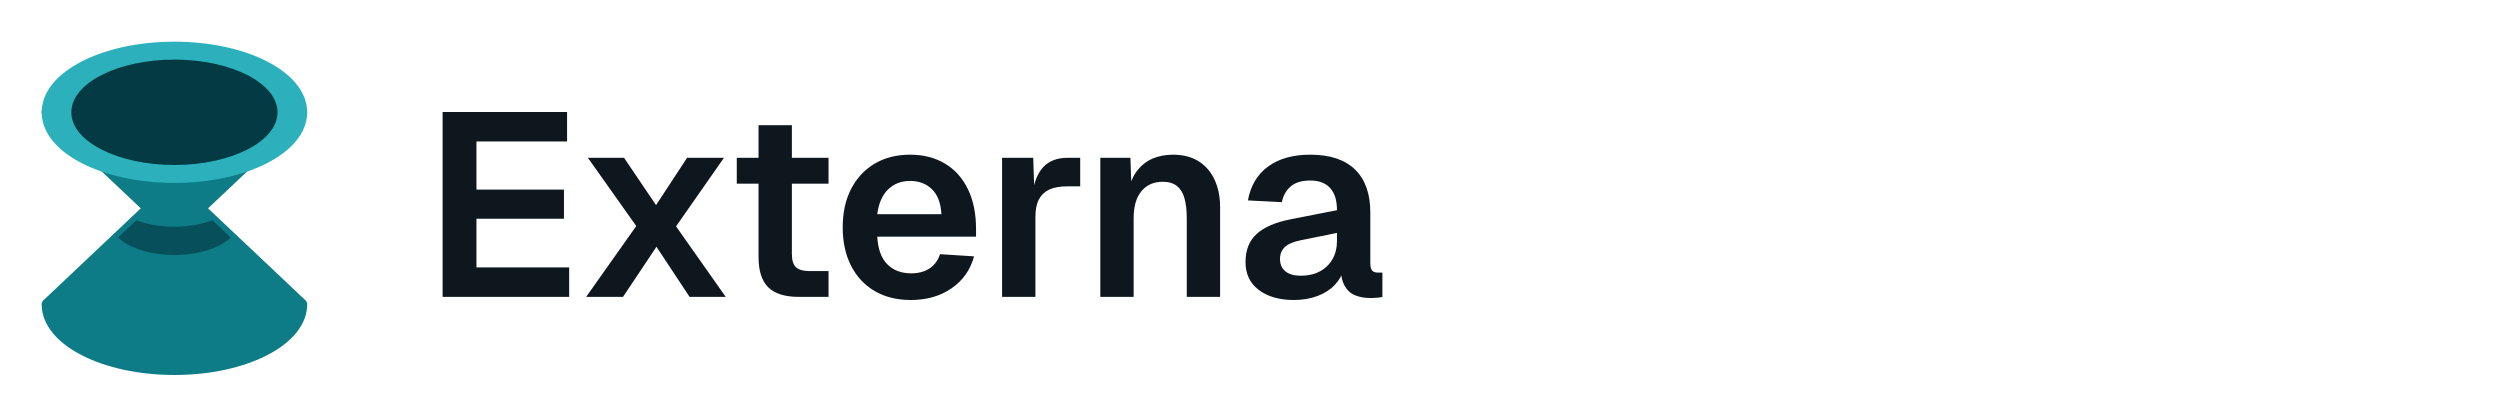
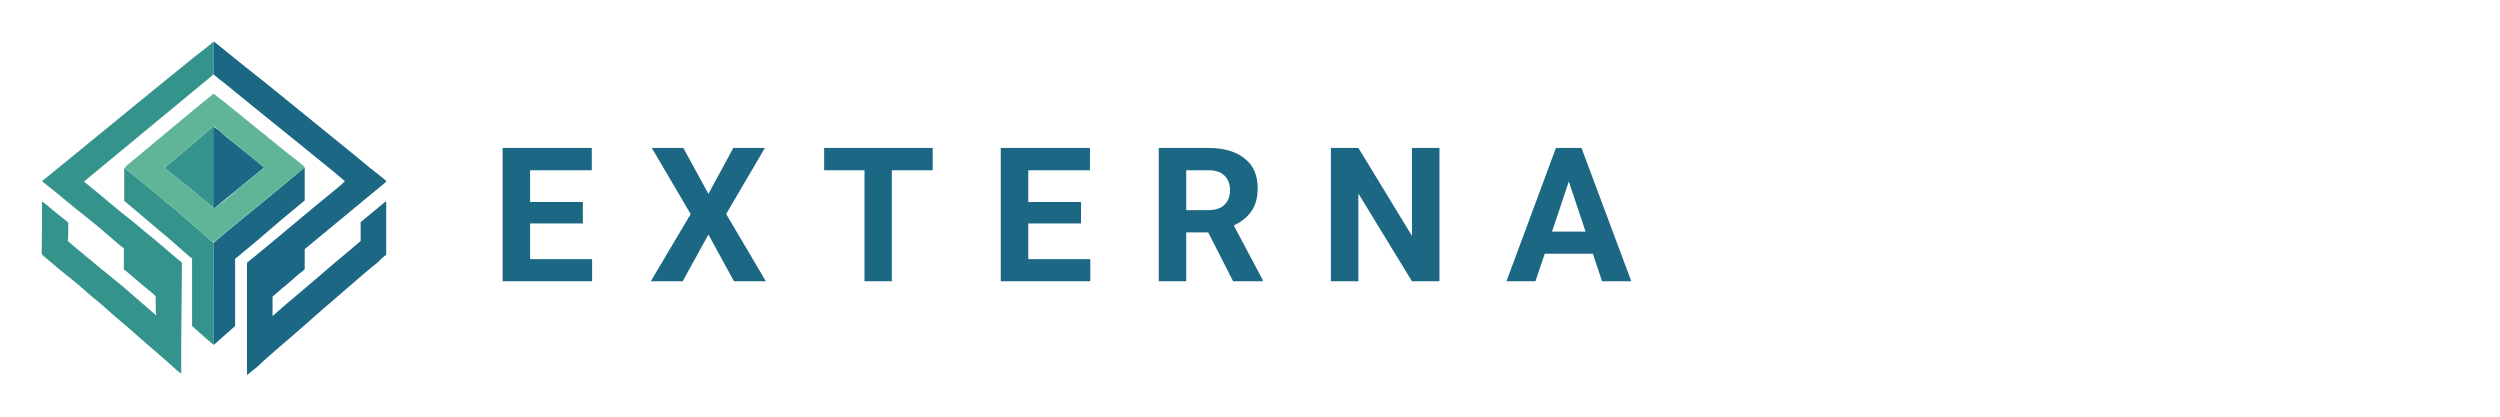
<svg xmlns="http://www.w3.org/2000/svg" viewBox="0 0 240 40" role="img" aria-label="Externa">
-   <svg x="4" y="4" width="25.49" height="32" viewBox="68 20 376 472">
-     <path fill="#0E7C86" stroke="#0E7C86" stroke-width="16" stroke-linejoin="round" d="M76 120L220 256L76 392A180 92 0 0 0 436 392L292 256L436 120Z" />
-     <path fill="#074F5A" d="M308.42 273.39L306 274.25L303.53 275.06L301 275.84L298.43 276.57L295.81 277.26L293.14 277.90L290.44 278.50L287.70 279.05L284.93 279.56L282.13 280.02L279.29 280.43L276.44 280.80L273.56 281.12L270.66 281.39L267.75 281.61L264.82 281.78L261.89 281.90L258.94 281.98L256 282L253.06 281.98L250.11 281.90L247.18 281.78L244.25 281.61L241.34 281.39L238.44 281.12L235.56 280.80L232.71 280.43L229.87 280.02L227.07 279.56L224.30 279.05L221.56 278.50L218.86 277.90L216.19 277.26L213.57 276.57L211 275.84L208.47 275.06L206 274.25L203.58 273.39L202.16 272.85L176.26 297.31L176.63 297.68L178.06 299L179.57 300.29L181.17 301.56L182.84 302.79L184.60 304L186.43 305.18L188.33 306.33L190.31 307.45L192.36 308.53L194.48 309.57L196.66 310.58L198.90 311.56L201.21 312.49L203.58 313.39L206 314.25L208.47 315.06L211 315.84L213.57 316.57L216.19 317.26L218.86 317.90L221.56 318.50L224.30 319.05L227.07 319.56L229.87 320.02L232.71 320.43L235.56 320.80L238.44 321.12L241.34 321.39L244.25 321.61L247.18 321.78L250.11 321.90L253.06 321.98L256 322L258.94 321.98L261.89 321.90L264.82 321.78L267.75 321.61L270.66 321.39L273.56 321.12L276.44 320.80L279.29 320.43L282.13 320.02L284.93 319.56L287.70 319.05L290.44 318.50L293.14 317.90L295.81 317.26L298.43 316.57L301 315.84L303.53 315.06L306 314.25L308.42 313.39L310.79 312.49L313.10 311.56L315.34 310.58L317.52 309.57L319.64 308.53L321.69 307.45L323.67 306.33L325.57 305.18L327.40 304L329.16 302.79L330.83 301.56L332.43 300.29L333.94 299L335.37 297.68L335.74 297.31L309.84 272.85Z" />
-     <path fill="#2CB1BC" stroke="#2CB1BC" stroke-width="16" stroke-linejoin="round" d="M76 120A180 92 0 1 1 436 120A180 92 0 1 1 76 120Z" />
-     <path fill="#043A43" d="M110 120A146 74.62 0 1 1 402 120A146 74.62 0 1 1 110 120Z" />
+   <svg x="4" y="4.00" width="33.11" height="32.00" viewBox="0.0 0.0 100.0 96.65">
+     <path fill="#34948C" fill-rule="evenodd" d="M49.39 0.3L48.99 0.71L46.86 2.43L44.73 4.06L31.24 15.01L5.68 35.9L0.2 40.37L0.2 40.57L3.04 42.8L10.34 48.78L14.91 52.43L17.95 54.97L22.41 58.82L23.83 59.94L23.83 66.13L24.24 66.33L28.3 69.78L32.35 73.12L33.06 73.83L33.06 77.89L33.27 79.41L23.53 70.99L16.33 65.11L9.13 59.13L7.61 57.81L7.71 55.17L7.71 52.43L4.16 49.59L0.71 46.75L0.1 46.35L0.1 53.65L0 60.95L0.1 61.76L5.27 66.13L10.55 70.39L14 73.43L17.55 76.37L21.3 79.72L25.15 82.96L30.22 87.42L35.29 91.78L39.25 95.33L40.47 96.25L40.47 86.51L40.67 64.3L40.57 64L36.82 60.85L33.16 57.71L29.92 55.07L26.77 52.43L23.33 49.7L19.88 46.86L16.13 43.71L12.37 40.67L12.37 40.47L31.03 25.05L49.8 9.53L49.8 5.38L49.9 1.12L49.8 0ZM48.38 25.76L37.42 35.09L36.51 35.7L35.7 36.61L40.77 40.77L42.7 42.19L46.25 45.23L49.9 48.17L49.9 24.54L49.8 24.54ZM23.94 40.87L23.94 46.15L36.92 57.1L42.7 62.17L43.61 62.88L43.61 82.45L48.07 86.41L49.8 87.83L49.8 73.02L49.9 58.22L49.59 58.11L38.74 48.68L36.21 46.65L33.77 44.52L31.24 42.49L28.7 40.37L24.04 36.71L23.94 36.71Z" />
+     <path fill="#1C6884" fill-rule="evenodd" d="M49.8 4.77L49.8 9.43L51.32 10.75L52.94 11.97L61.26 18.76L77.08 31.54L84.58 37.63L87.93 40.47L86.51 41.78L78.6 48.28L65.11 59.53L59.53 64.1L59.53 96.65L62.47 94.32L65.42 91.58L75.15 83.16L81.85 77.28L93.61 67.14L95.54 65.52L97.57 63.89L98.68 62.78L99.9 61.76L99.9 46.35L99.59 46.45L92.49 52.33L92.49 57.81L84.89 64.2L77.79 70.28L70.69 76.27L67.24 79.31L66.94 79.51L66.94 73.94L69.37 71.81L71.81 69.78L74.14 67.75L76.27 66.02L76.27 60.14L83.16 54.46L99.59 40.87L100 40.47L99.09 39.66L94.83 36.31L90.67 32.86L77.69 22.31L64.81 11.87L57.4 5.98L50 0L49.9 0ZM49.8 36.41L49.8 48.07L50 48.38L52.54 46.25L55.17 44.12L59.74 40.37L64.4 36.61L64.4 36.41L61.97 34.38L53.65 27.69L51.22 25.56L49.8 24.65ZM69.37 42.19L56.39 52.84L50.3 57.91L49.9 58.32L49.8 73.02L49.8 87.83L50 87.83L56.09 82.45L56.09 62.98L62.68 57.51L69.17 51.93L76.27 46.04L76.27 36.51L76.17 36.51Z" />
+     <path fill="#60B498" fill-rule="evenodd" d="M44.93 19.07L27.99 33.16L24.44 36.11L24.04 36.71L28.7 40.37L31.24 42.49L33.77 44.52L36.21 46.65L38.74 48.68L49.59 58.11L50.61 57.61L56.8 52.43L63.08 47.26L69.68 41.89L76.27 36.41L75.66 35.8L73.43 33.98L71.2 32.25L53.14 17.65L49.9 15.11L49.8 15.11ZM50.51 24.95L54.36 28.19L60.95 33.57L62.47 34.89L64.5 36.41L64.5 36.61L62.07 38.54L57.81 41.99L53.65 45.54L50 48.38L49.29 47.67L45.94 44.93L42.7 42.19L40.77 40.77L35.7 36.61L35.7 36.41L36.51 35.7L37.42 35.09L49.8 24.54L50.1 24.65Z" />
  </svg>
-   <path fill="#0E171E" d="M42.49 28.5V10.75H54.44V13.58H45.74V18.2H54.14V21H45.74V25.67H54.64V28.5H42.49ZM56.27 28.5 61.08 21.7 56.44 15.15H59.91L62.98 19.69L65.96 15.15H69.5L64.9 21.73L69.67 28.5H66.2L63.02 23.69L59.81 28.5H56.27ZM76.68 28.5Q74.69 28.5 73.75 27.58Q72.82 26.66 72.82 24.68V12.02H76.02V24.37Q76.02 25.31 76.42 25.66Q76.83 26.02 77.66 26.02H79.54V28.5H76.68ZM70.73 17.63V15.15H79.54V17.63H70.73ZM87.43 28.8Q85.44 28.8 83.97 27.94Q82.5 27.08 81.7 25.51Q80.9 23.93 80.9 21.82Q80.9 19.71 81.7 18.15Q82.5 16.59 83.95 15.72Q85.41 14.85 87.37 14.85Q89.28 14.85 90.71 15.7Q92.14 16.55 92.92 18.16Q93.7 19.76 93.7 22V22.72H84.22Q84.31 24.48 85.17 25.36Q86.04 26.24 87.47 26.24Q88.54 26.24 89.25 25.76Q89.96 25.28 90.24 24.4L93.51 24.61Q92.98 26.55 91.36 27.67Q89.74 28.8 87.43 28.8ZM84.22 20.56H90.38Q90.28 18.94 89.46 18.16Q88.65 17.37 87.37 17.37Q86.09 17.37 85.25 18.19Q84.41 19.02 84.22 20.56ZM96.2 28.5V15.15H99.19L99.31 18.86L99.05 18.8Q99.35 16.88 100.18 16.01Q101.02 15.15 102.46 15.15H103.7V17.89H102.45Q101.42 17.89 100.75 18.19Q100.08 18.5 99.74 19.13Q99.4 19.77 99.4 20.81V28.5H96.2ZM105.63 28.5V15.15H108.52L108.65 18.9L108.26 18.74Q108.47 17.35 109.09 16.49Q109.71 15.64 110.61 15.24Q111.52 14.85 112.6 14.85Q114.07 14.85 115.08 15.49Q116.09 16.14 116.61 17.28Q117.13 18.41 117.13 19.91V28.5H113.93V20.95Q113.93 19.82 113.71 19.04Q113.5 18.27 112.99 17.86Q112.48 17.45 111.62 17.45Q110.33 17.45 109.58 18.35Q108.83 19.25 108.83 20.95V28.5H105.63ZM124.21 28.8Q122.13 28.8 120.85 27.84Q119.57 26.88 119.57 25.16Q119.57 23.42 120.65 22.45Q121.72 21.48 123.91 21.05L128.35 20.18Q128.35 18.76 127.69 18.05Q127.04 17.33 125.78 17.33Q124.61 17.33 123.95 17.86Q123.28 18.4 123.05 19.41L119.8 19.24Q120.18 17.13 121.73 15.99Q123.29 14.85 125.78 14.85Q128.63 14.85 130.09 16.28Q131.55 17.71 131.55 20.39V25.25Q131.55 25.78 131.73 25.98Q131.91 26.17 132.29 26.17H132.71V28.5Q132.56 28.55 132.23 28.58Q131.89 28.61 131.55 28.61Q130.72 28.61 130.07 28.34Q129.43 28.07 129.07 27.41Q128.71 26.76 128.71 25.61L129 25.8Q128.78 26.68 128.13 27.36Q127.47 28.05 126.47 28.42Q125.46 28.8 124.21 28.8ZM124.87 26.47Q125.93 26.47 126.71 26.05Q127.49 25.63 127.92 24.88Q128.35 24.12 128.35 23.11V22.36L124.89 23.06Q123.83 23.27 123.35 23.71Q122.88 24.15 122.88 24.86Q122.88 25.62 123.4 26.05Q123.92 26.47 124.87 26.47Z" />
+   <text x="47.11" y="27" font-family="ui-sans-serif, system-ui, -apple-system, 'Segoe UI', Roboto, Helvetica, Arial, sans-serif" font-size="18" font-weight="700" letter-spacing="0.28em" fill="#1C6884">EXTERNA</text>
</svg>
